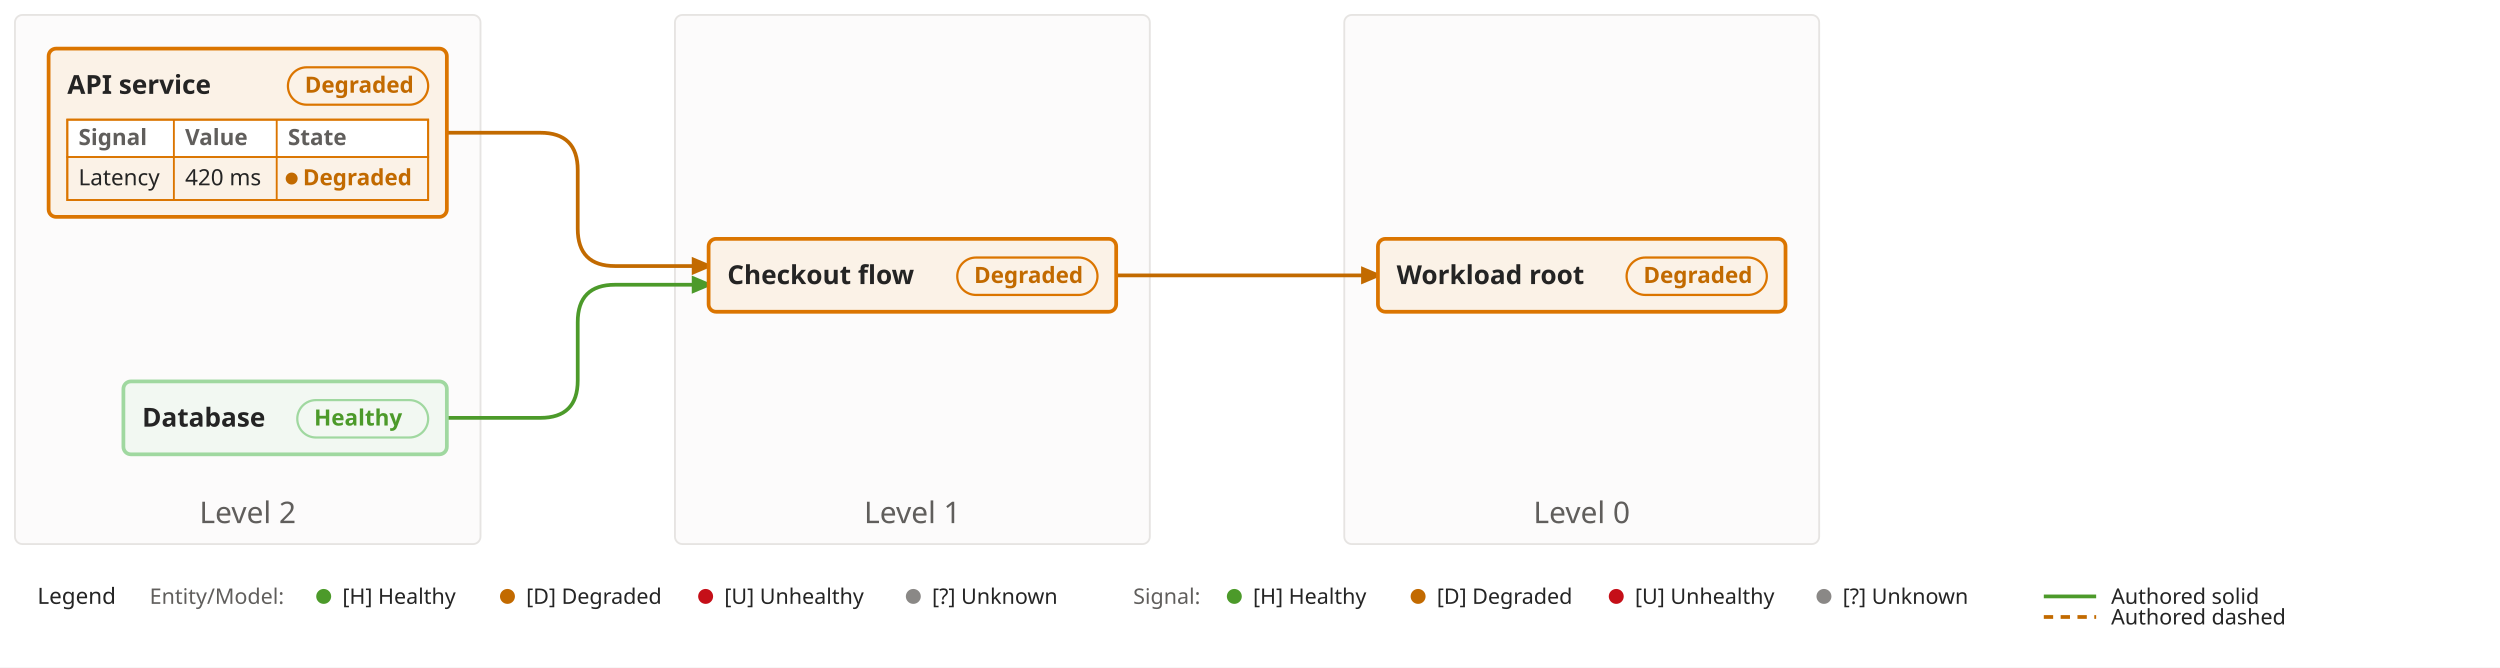
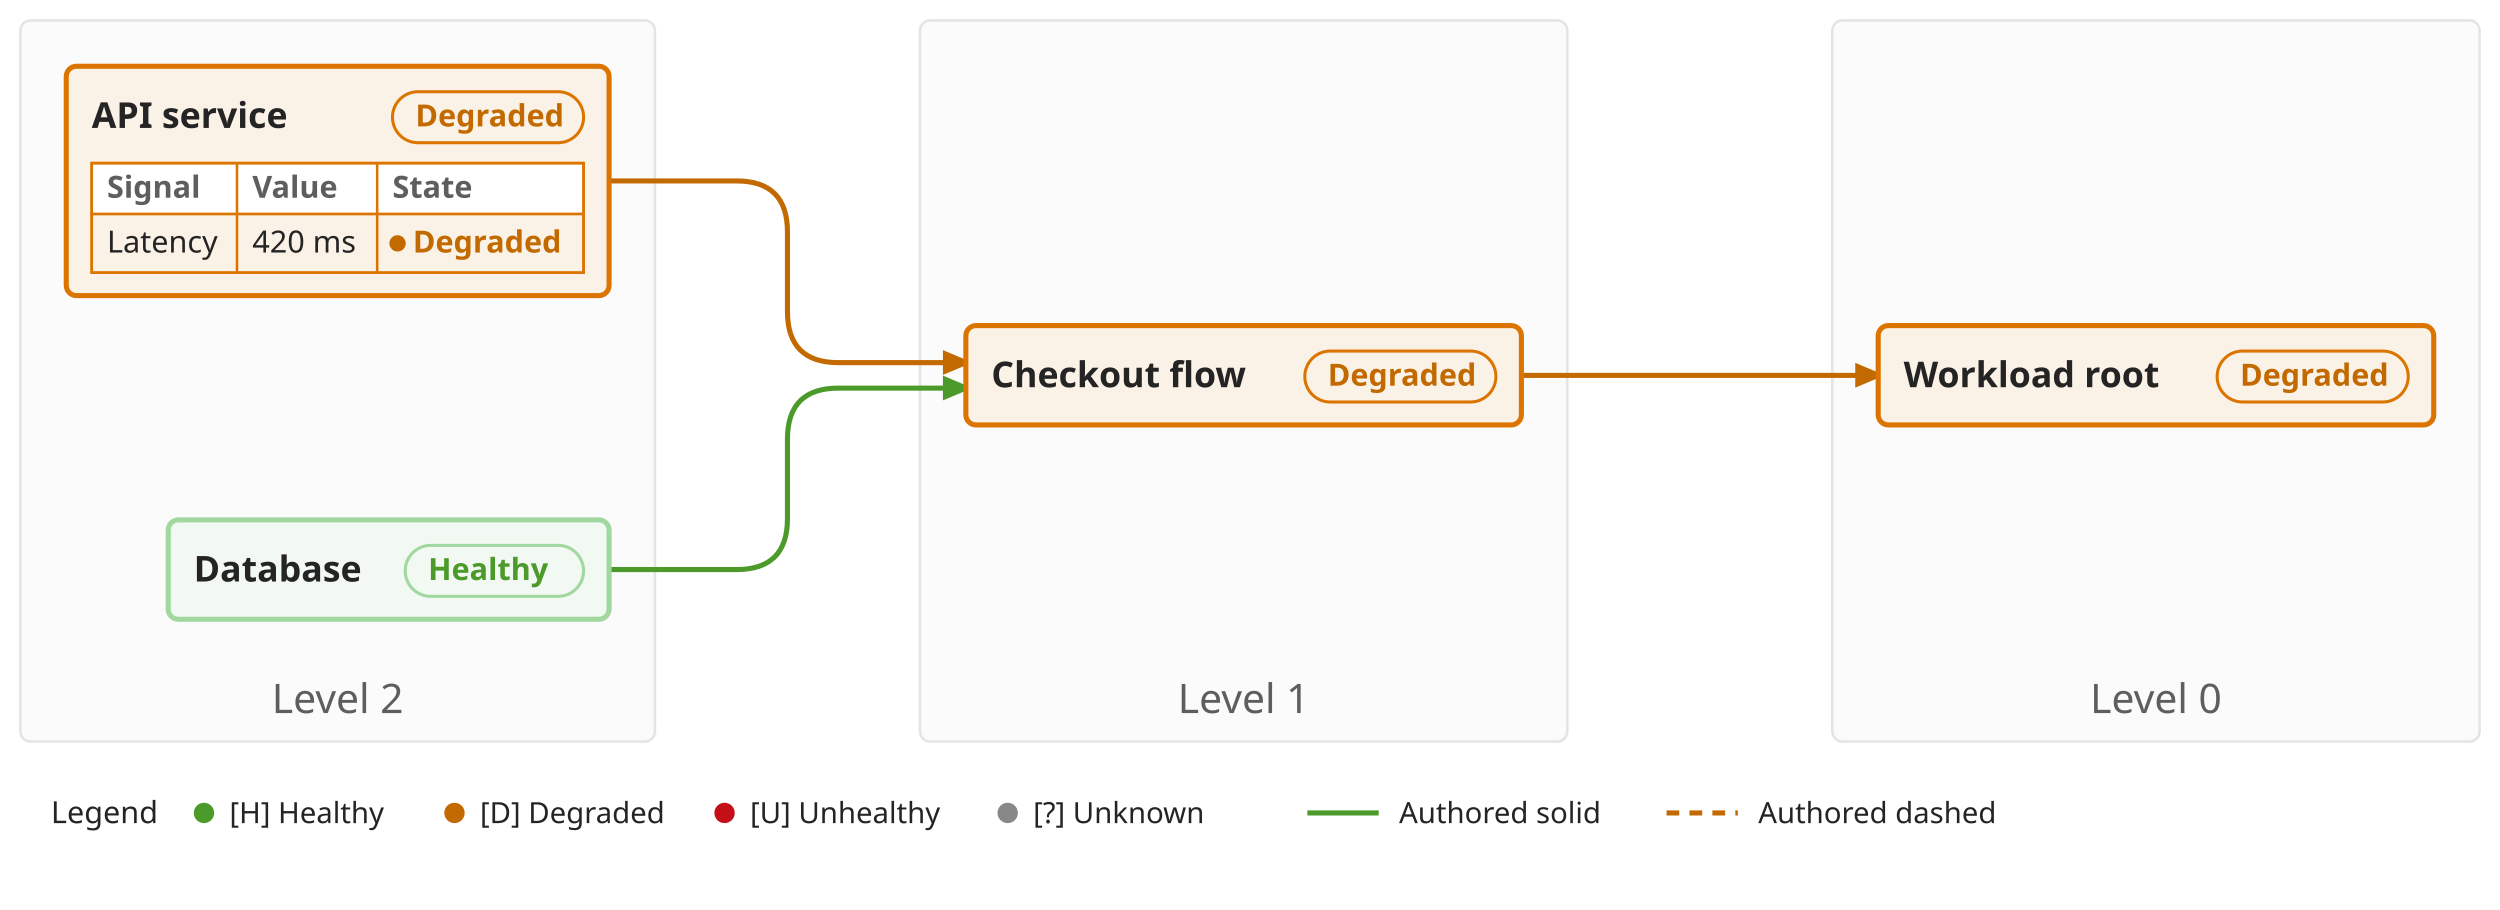
- <svg xmlns="http://www.w3.org/2000/svg" class="pele pele-flowchart ahm-root" style="font-family:Segoe UI, Arial Unicode MS, Arial, sans-serif;color:#242424;font:16px sans-serif;letter-spacing:normal;word-spacing:normal;text-transform:none;direction:ltr;" fill="#242424" aria-roledescription="flowchart" role="img" aria-labelledby="ahm-56a0f93a78-title ahm-56a0f93a78-desc" data-ahm-theme="portal" viewBox="0 0 1337.15 357" width="1337.15" height="357">
+ <svg xmlns="http://www.w3.org/2000/svg" class="pele pele-flowchart ahm-root" style="font-family:Segoe UI, Arial Unicode MS, Arial, sans-serif;color:#242424;font:16px sans-serif;letter-spacing:normal;word-spacing:normal;text-transform:none;direction:ltr;" fill="#242424" aria-roledescription="flowchart" role="img" aria-labelledby="ahm-56a0f93a78-title ahm-56a0f93a78-desc" data-ahm-theme="portal" viewBox="0 0 981 357" width="981" height="357">
  <rect class="ahm-bg" x="0" y="0" width="100%" height="100%" fill="#ffffff" />
  <g transform="translate(18,18)">
    <g class="pele-clusters">
      <g class="pele-cluster" data-id="lane_0">
        <rect x="-10" y="-10" width="249" height="283" fill="#faf9f8" fill-opacity="0.5" stroke="#e6e4e2" style="rx:4px;" />
        <text class="pele-cluster-label" fill="#605e5c" x="114.5" y="261.8" text-anchor="middle">Level 2</text>
      </g>
      <g class="pele-cluster" data-id="lane_1">
        <rect x="343" y="-10" width="254" height="283" fill="#faf9f8" fill-opacity="0.5" stroke="#e6e4e2" style="rx:4px;" />
        <text class="pele-cluster-label" fill="#605e5c" x="470" y="261.8" text-anchor="middle">Level 1</text>
      </g>
      <g class="pele-cluster" data-id="lane_2">
        <rect x="701" y="-10" width="254" height="283" fill="#faf9f8" fill-opacity="0.5" stroke="#e6e4e2" style="rx:4px;" />
        <text class="pele-cluster-label" fill="#605e5c" x="828" y="261.8" text-anchor="middle">Level 0</text>
      </g>
    </g>
    <g class="pele-edges" fill="none" stroke="#605e5c" stroke-linecap="round">
      <g class="pele-edge" data-id="L_api_flow_0" style="stroke:#c26a00;stroke-width:2px;">
        <path d="M221.0 53.0 L271.0 53.0 Q291.0 53.0 291.0 73.0 L291.0 104.3 Q291.0 124.3 311.0 124.3 L354.0 124.3" />
        <path class="pele-marker" d="M361,124.25L353,127.61L353,120.89Z" fill="#c26a00" stroke="#c26a00" />
      </g>
      <g class="pele-edge" data-id="L_db_flow_0" style="stroke:#4c9a2a;stroke-width:2px;">
        <path d="M221.0 205.5 L271.0 205.5 Q291.0 205.5 291.0 185.5 L291.0 154.3 Q291.0 134.3 311.0 134.3 L354.0 134.3" />
        <path class="pele-marker" d="M361,134.25L353,137.61L353,130.89Z" fill="#4c9a2a" stroke="#4c9a2a" />
      </g>
      <g class="pele-edge" data-id="L_flow_root_0" style="stroke:#c26a00;stroke-width:2px;">
        <path d="M579.0 129.3 L712.0 129.3" />
        <path class="pele-marker" d="M719,129.25L711,132.61L711,125.89Z" fill="#c26a00" stroke="#c26a00" />
      </g>
    </g>
    <g class="pele-nodes">
      <g class="pele-node pele-shape-rect ahm_degraded ahm_card state-degraded" data-id="api" transform="translate(114.5,53)">
        <rect x="-106.5" y="-45" width="213" height="90" fill="#ffffff" stroke="#e6e4e2" style="rx:4px;fill:#fbf2e7;stroke:#db7500;stroke-width:2px;" />
        <g class="ahm-node-content">
          <defs class="ahm-node-clips">
            <clipPath id="ahm-clip-ahm-56a0f93a78_api-r0-name">
              <rect x="-92.5" y="15" width="49" height="19" />
            </clipPath>
            <clipPath id="ahm-clip-ahm-56a0f93a78_api-r0-value">
              <rect x="-35.5" y="15" width="47" height="19" />
            </clipPath>
            <clipPath id="ahm-clip-ahm-56a0f93a78_api-r0-state">
              <rect x="19.5" y="15" width="73" height="19" />
            </clipPath>
          </defs>
          <g class="ahm-entity-header entity-state-degraded">
            <text class="ahm-entity-title" x="-96.5" y="-20.8" font-size="14" fill="#242424" text-anchor="start" font-weight="700">
              <tspan x="-96.5" y="-20.8">API service</tspan>
            </text>
            <rect class="ahm-entity-status-badge entity-state-degraded" x="21.5" y="-35" width="75" height="20" rx="10" ry="10" fill="#fbf2e7" stroke="#db7500" stroke-width="1.2" />
            <text class="ahm-entity-status-text entity-state-degraded" x="30.5" y="-21.4" font-size="12" font-weight="600" fill="#c26a00" text-anchor="start">Degraded</text>
          </g>
          <g class="ahm-signal-table">
            <g class="ahm-signal-table-header">
              <rect x="-96.5" y="-7" width="193" height="20" fill="#ffffff" stroke="#db7500" stroke-width="1" />
              <line class="ahm-signal-col-sep" x1="-39.5" y1="-7" x2="-39.5" y2="13" stroke="#db7500" stroke-width="1" />
              <line class="ahm-signal-col-sep" x1="15.5" y1="-7" x2="15.5" y2="13" stroke="#db7500" stroke-width="1" />
              <text x="-90.5" y="6.6" font-size="12" font-weight="600" fill="#605e5c" text-anchor="start">Signal</text>
              <text x="-33.5" y="6.6" font-size="12" font-weight="600" fill="#605e5c" text-anchor="start">Value</text>
              <text x="21.5" y="6.6" font-size="12" font-weight="600" fill="#605e5c" text-anchor="start">State</text>
            </g>
            <g class="ahm-signal-row row-state-degraded" data-signal-id="sig" data-row-index="0" data-state="degraded">
              <rect x="-96.5" y="13" width="193" height="23" fill="#fbf2e7" stroke="#db7500" stroke-width="1" />
              <line class="ahm-signal-col-sep" x1="-39.5" y1="13" x2="-39.5" y2="36" stroke="#db7500" stroke-width="1" />
              <line class="ahm-signal-col-sep" x1="15.5" y1="13" x2="15.5" y2="36" stroke="#db7500" stroke-width="1" />
              <text class="ahm-signal-name" x="-90.5" y="28.1" font-size="12" fill="#242424" text-anchor="start" font-weight="500" clip-path="url(#ahm-clip-ahm-56a0f93a78_api-r0-name)">
                <tspan x="-90.5" y="28.1">Latency</tspan>
              </text>
              <text class="ahm-signal-value" x="-33.5" y="28.1" font-size="12" fill="#242424" text-anchor="start" font-weight="500" clip-path="url(#ahm-clip-ahm-56a0f93a78_api-r0-value)">
                <tspan x="-33.5" y="28.1">420 ms</tspan>
              </text>
              <circle class="ahm-signal-state-dot" cx="23.5" cy="24.5" r="3.2" fill="#c26a00" />
              <text class="ahm-signal-state state-degraded" x="29.5" y="28.1" font-size="12" font-weight="600" fill="#c26a00" text-anchor="start" clip-path="url(#ahm-clip-ahm-56a0f93a78_api-r0-state)">Degraded</text>
            </g>
          </g>
          <rect class="ahm-signal-table-outline" x="-96.5" y="-7" width="193" height="43" fill="none" stroke="#db7500" stroke-width="1" />
        </g>
      </g>
      <g class="pele-node pele-shape-rect ahm_healthy ahm_card state-healthy" data-id="db" transform="translate(134.5,205.5)">
        <rect x="-86.5" y="-19.5" width="173" height="39" fill="#ffffff" stroke="#e6e4e2" style="rx:4px;fill:#f2f8f2;stroke:#a0d8a0;stroke-width:2px;" />
        <g class="ahm-node-content">
          <defs class="ahm-node-clips" />
          <g class="ahm-entity-header entity-state-healthy">
            <text class="ahm-entity-title" x="-76.5" y="4.7" font-size="14" fill="#242424" text-anchor="start" font-weight="700">
              <tspan x="-76.5" y="4.7">Database</tspan>
            </text>
            <rect class="ahm-entity-status-badge entity-state-healthy" x="6.5" y="-9.5" width="70" height="20" rx="10" ry="10" fill="#f2f8f2" stroke="#a0d8a0" stroke-width="1.2" />
            <text class="ahm-entity-status-text entity-state-healthy" x="15.5" y="4.1" font-size="12" font-weight="600" fill="#4c9a2a" text-anchor="start">Healthy</text>
          </g>
        </g>
      </g>
      <g class="pele-node pele-shape-rect ahm_degraded ahm_card state-degraded" data-id="flow" transform="translate(470,129.25)">
        <rect x="-109" y="-19.5" width="218" height="39" fill="#ffffff" stroke="#e6e4e2" style="rx:4px;fill:#fbf2e7;stroke:#db7500;stroke-width:2px;" />
        <g class="ahm-node-content">
          <defs class="ahm-node-clips" />
          <g class="ahm-entity-header entity-state-degraded">
            <text class="ahm-entity-title" x="-99" y="4.7" font-size="14" fill="#242424" text-anchor="start" font-weight="700">
              <tspan x="-99" y="4.7">Checkout flow</tspan>
            </text>
            <rect class="ahm-entity-status-badge entity-state-degraded" x="24" y="-9.5" width="75" height="20" rx="10" ry="10" fill="#fbf2e7" stroke="#db7500" stroke-width="1.2" />
            <text class="ahm-entity-status-text entity-state-degraded" x="33" y="4.1" font-size="12" font-weight="600" fill="#c26a00" text-anchor="start">Degraded</text>
          </g>
        </g>
      </g>
      <g class="pele-node pele-shape-rect ahm_degraded ahm_card state-degraded" data-id="root" transform="translate(828,129.25)">
        <rect x="-109" y="-19.5" width="218" height="39" fill="#ffffff" stroke="#e6e4e2" style="rx:4px;fill:#fbf2e7;stroke:#db7500;stroke-width:2px;" />
        <g class="ahm-node-content">
          <defs class="ahm-node-clips" />
          <g class="ahm-entity-header entity-state-degraded">
            <text class="ahm-entity-title" x="-99" y="4.7" font-size="14" fill="#242424" text-anchor="start" font-weight="700">
              <tspan x="-99" y="4.7">Workload root</tspan>
            </text>
            <rect class="ahm-entity-status-badge entity-state-degraded" x="24" y="-9.5" width="75" height="20" rx="10" ry="10" fill="#fbf2e7" stroke="#db7500" stroke-width="1.2" />
            <text class="ahm-entity-status-text entity-state-degraded" x="33" y="4.1" font-size="12" font-weight="600" fill="#c26a00" text-anchor="start">Degraded</text>
          </g>
        </g>
      </g>
    </g>
  </g>
  <g class="ahm-legend" transform="translate(0,0)">
    <text x="20" y="323" font-size="12" fill="#242424">Legend</text>
-     <text x="80.04" y="323" font-size="11.5" fill="#605e5c">Entity/Model:</text>
-     <g transform="translate(173.13,319)">
+     <g transform="translate(80.04,319)">
      <circle cx="0" cy="0" r="4" fill="#4c9a2a" />
      <text x="10" y="4" font-size="11.5" fill="#242424">[H] Healthy</text>
    </g>
-     <g transform="translate(271.42,319)">
+     <g transform="translate(178.34,319)">
      <circle cx="0" cy="0" r="4" fill="#c26a00" />
      <text x="10" y="4" font-size="11.5" fill="#242424">[D] Degraded</text>
    </g>
-     <g transform="translate(377.41,319)">
+     <g transform="translate(284.32,319)">
      <circle cx="0" cy="0" r="4" fill="#c50f18" />
      <text x="10" y="4" font-size="11.5" fill="#242424">[U] Unhealthy</text>
    </g>
-     <g transform="translate(488.5,319)">
+     <g transform="translate(395.41,319)">
      <circle cx="0" cy="0" r="4" fill="#8a8886" />
      <text x="10" y="4" font-size="11.5" fill="#242424">[?] Unknown</text>
    </g>
-     <text x="606.08" y="323" font-size="11.5" fill="#605e5c">Signal:</text>
-     <g transform="translate(660.19,319)">
-       <circle cx="0" cy="0" r="4" fill="#4c9a2a" />
-       <text x="10" y="4" font-size="11.5" fill="#242424">[H] Healthy</text>
-     </g>
-     <g transform="translate(758.49,319)">
-       <circle cx="0" cy="0" r="4" fill="#c26a00" />
-       <text x="10" y="4" font-size="11.5" fill="#242424">[D] Degraded</text>
-     </g>
-     <g transform="translate(864.47,319)">
-       <circle cx="0" cy="0" r="4" fill="#c50f18" />
-       <text x="10" y="4" font-size="11.5" fill="#242424">[U] Unhealthy</text>
-     </g>
-     <g transform="translate(975.56,319)">
-       <circle cx="0" cy="0" r="4" fill="#8a8886" />
-       <text x="10" y="4" font-size="11.5" fill="#242424">[?] Unknown</text>
-     </g>
-     <g transform="translate(1093.15,319)">
+     <g transform="translate(513,319)">
      <line x1="0" y1="0" x2="28" y2="0" stroke="#4c9a2a" stroke-width="2" />
      <text x="36" y="4" font-size="11.5" fill="#242424">Authored solid</text>
    </g>
-     <g transform="translate(1093.15,330)">
+     <g transform="translate(653.94,319)">
      <line x1="0" y1="0" x2="28" y2="0" stroke="#c26a00" stroke-width="2" stroke-dasharray="5 4" />
      <text x="36" y="4" font-size="11.5" fill="#242424">Authored dashed</text>
    </g>
  </g>
</svg>
